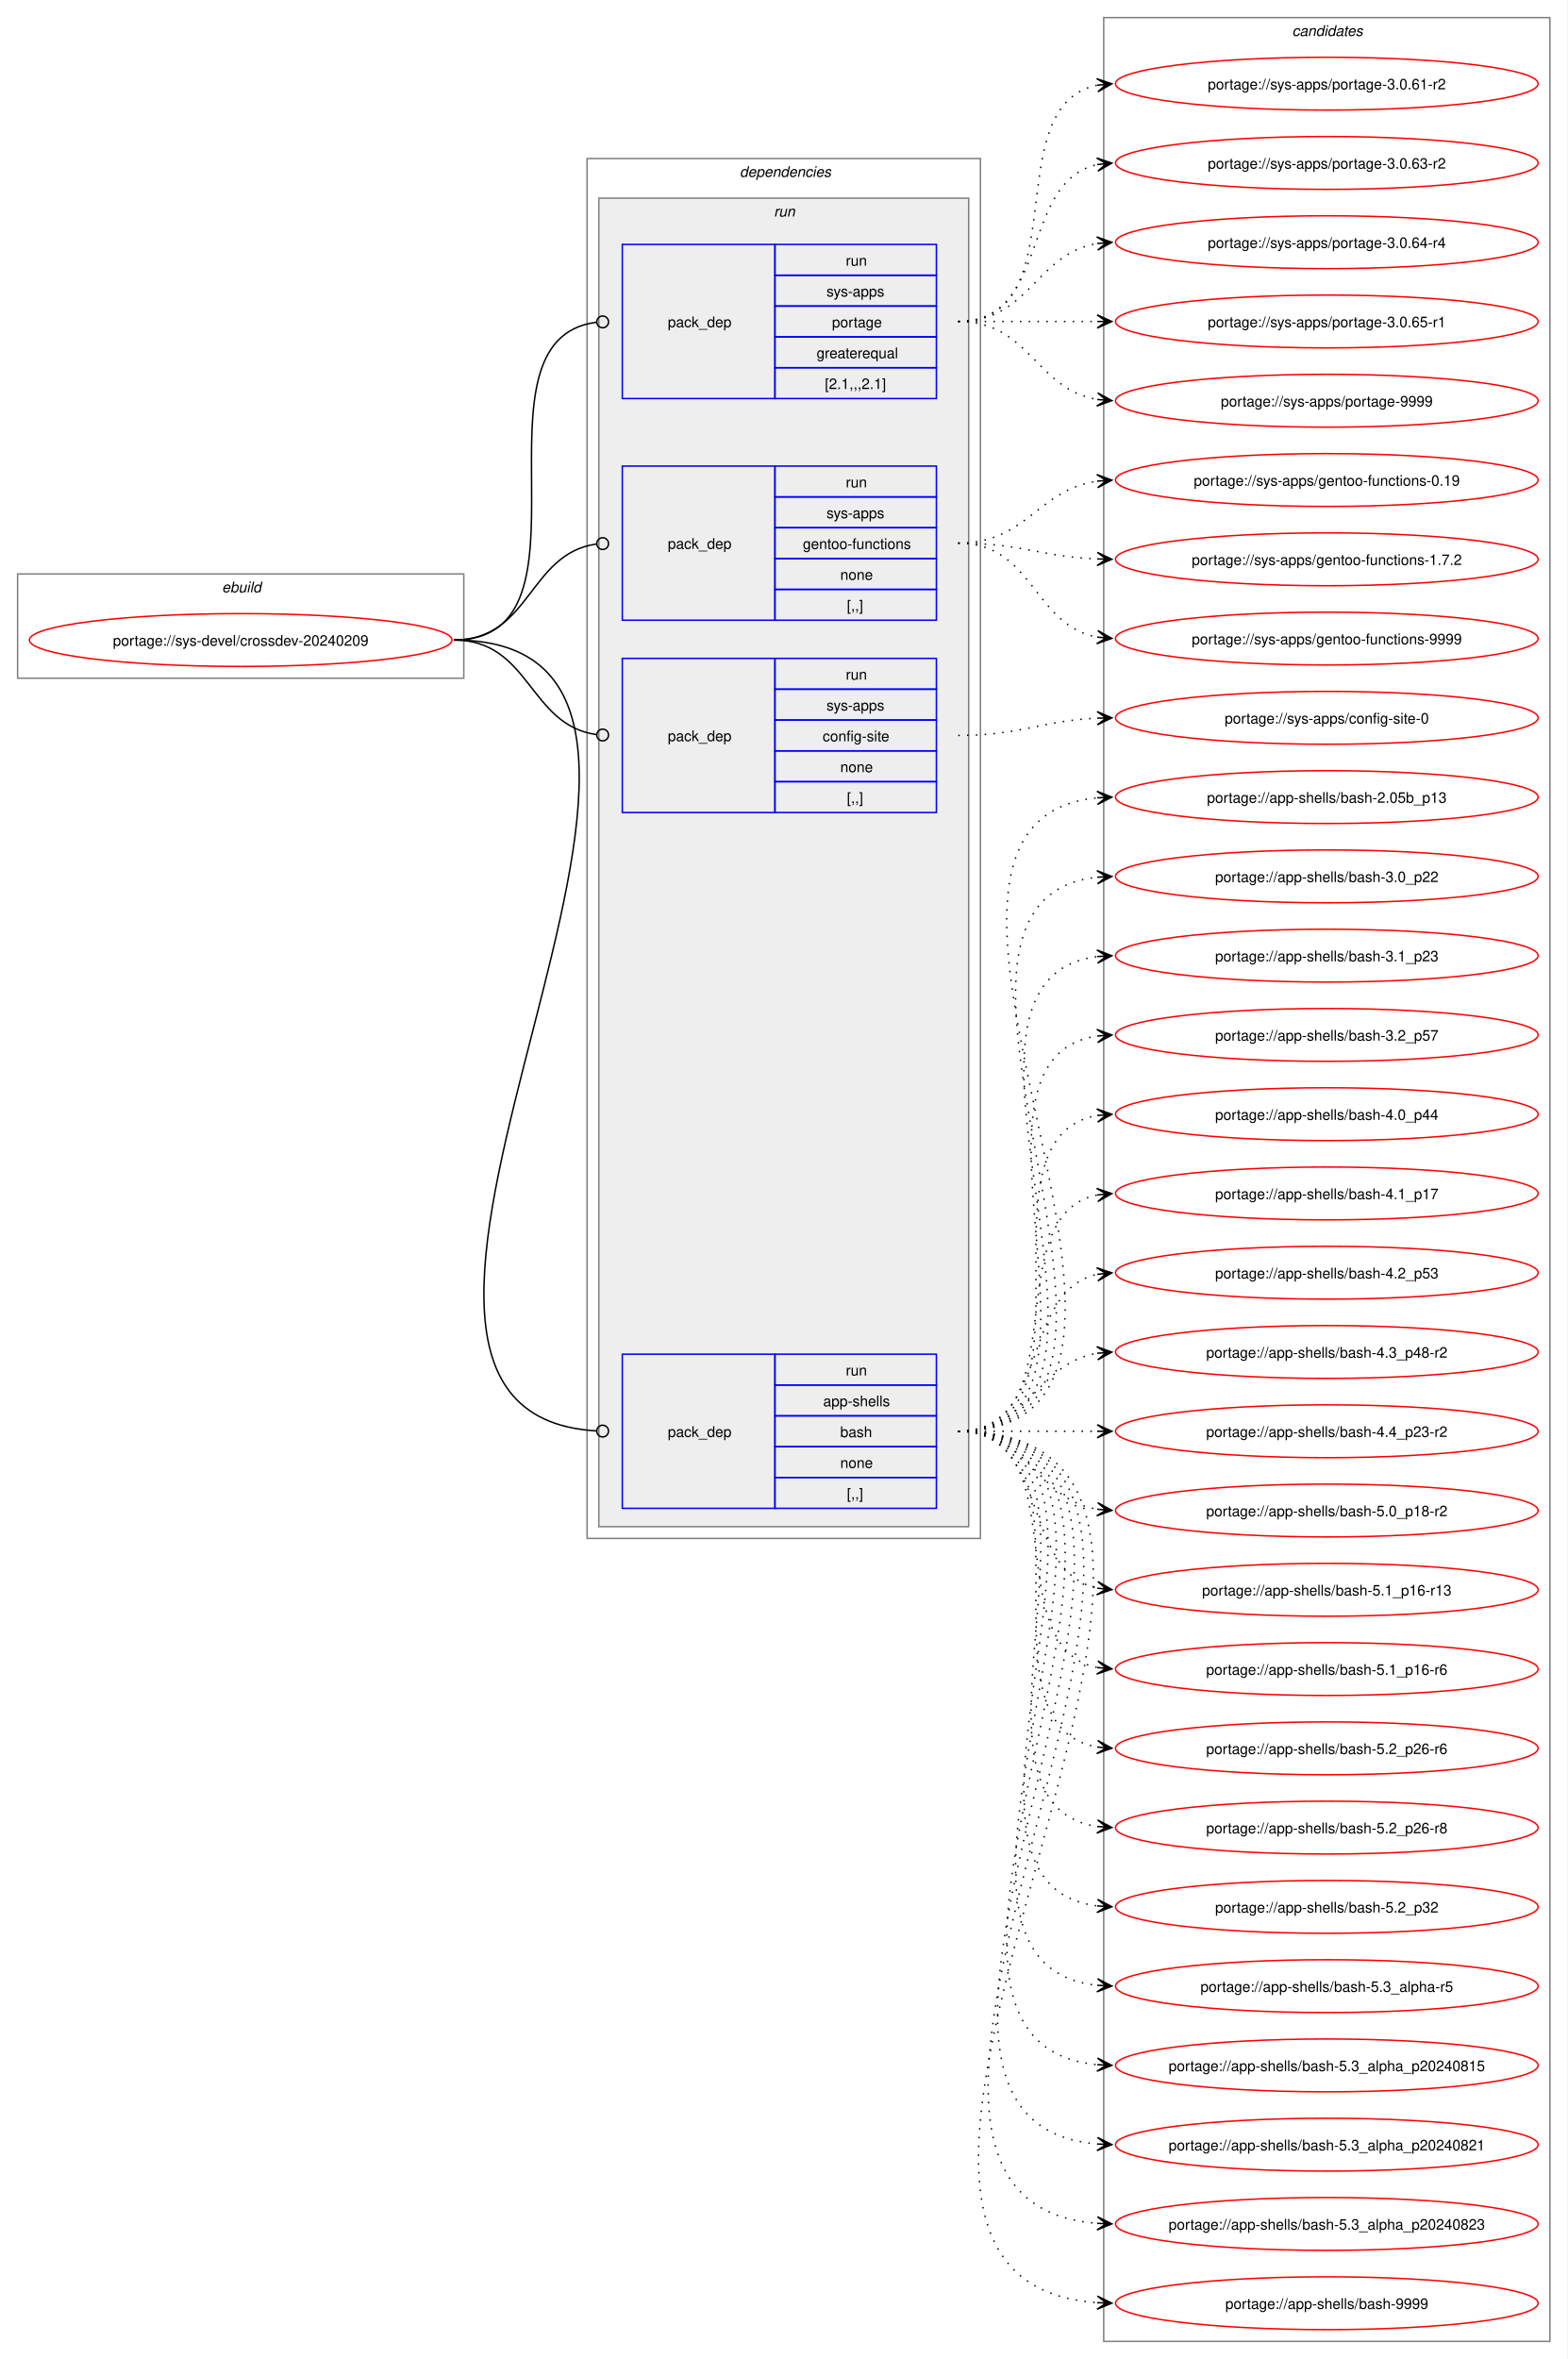
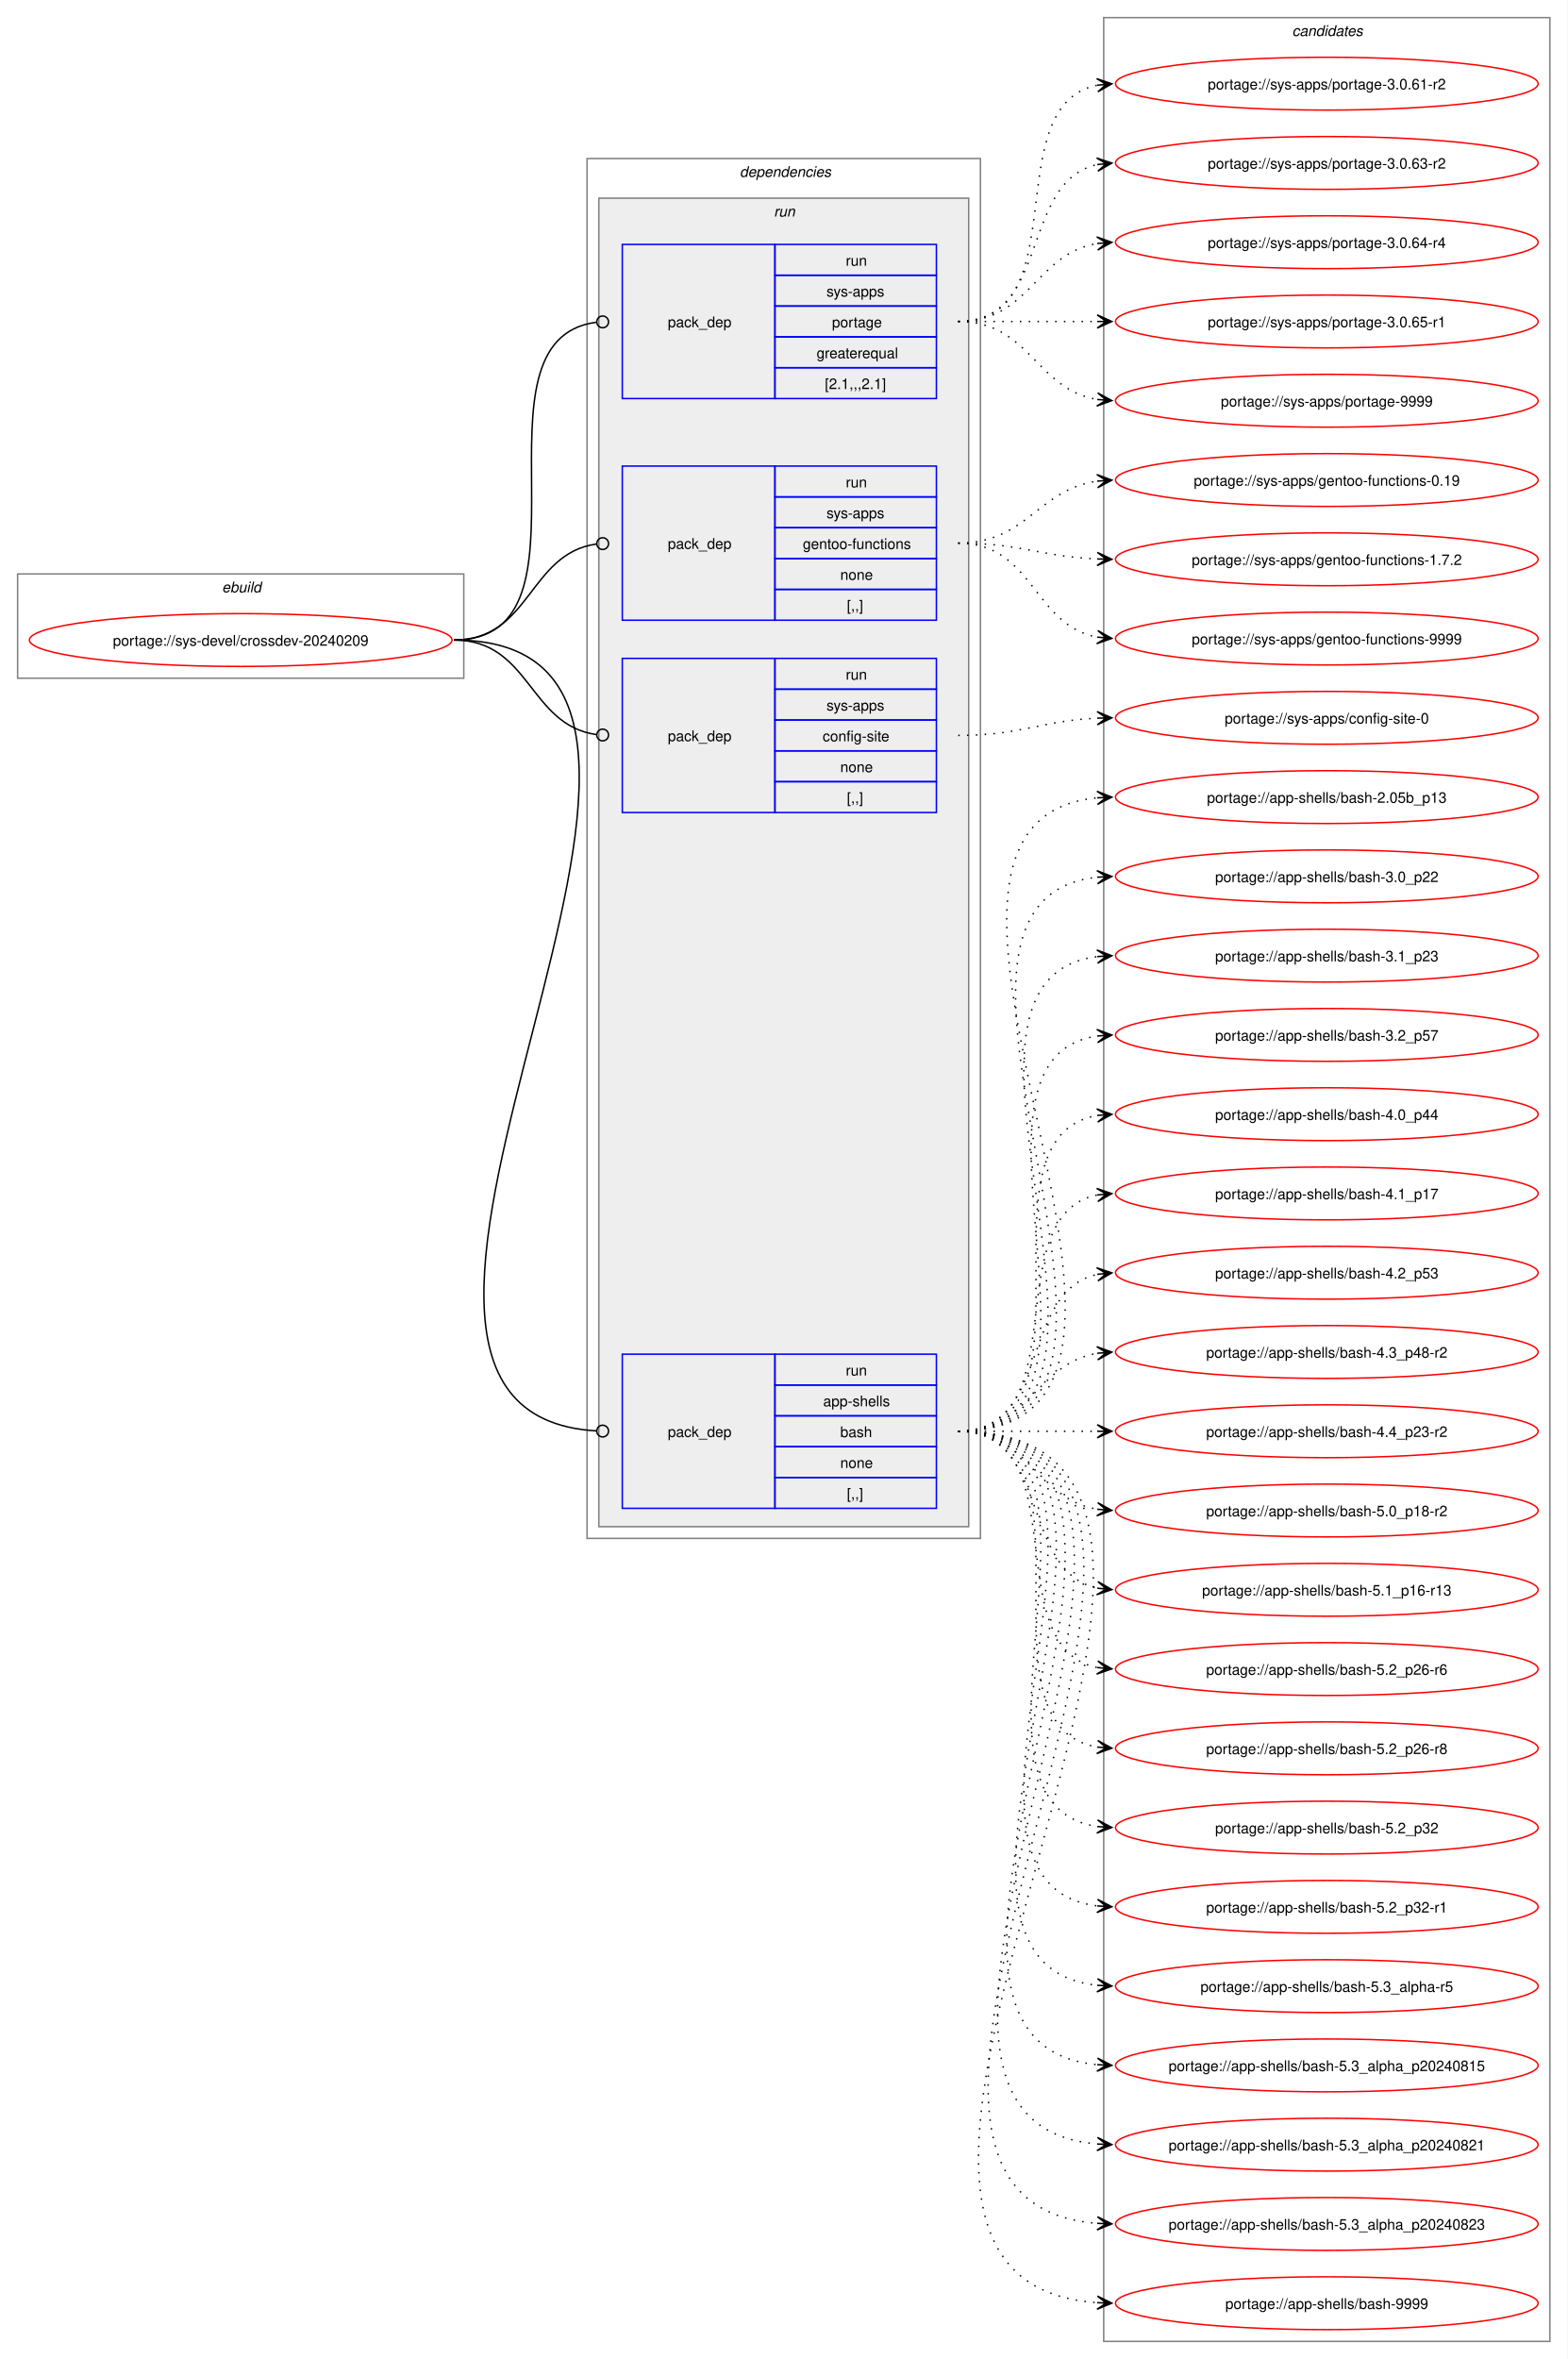
<svg xmlns="http://www.w3.org/2000/svg" xmlns:xlink="http://www.w3.org/1999/xlink" width="1068pt" height="1607pt" viewBox="0.00 0.00 1068.00 1607.00">
  <g id="graph0" class="graph" transform="scale(1 1) rotate(0) translate(4 1603)">
    <polygon fill="white" stroke="none" points="-4,4 -4,-1603 1064,-1603 1064,4 -4,4" />
    <g id="clust1" class="cluster">
      <polygon fill="none" stroke="gray" points="8,-1141 8,-1212 312,-1212 312,-1141 8,-1141" />
      <text text-anchor="start" x="147.25" y="-1199.5" font-family="Helvetica,sans-Serif" font-style="italic" font-size="10.00">ebuild</text>
    </g>
    <g id="clust2" class="cluster">
      <polygon fill="none" stroke="gray" points="396,-555 396,-1495 664,-1495 664,-555 396,-555" />
      <text text-anchor="start" x="500" y="-1482.5" font-family="Helvetica,sans-Serif" font-style="italic" font-size="10.00">dependencies</text>
    </g>
    <g id="clust5" class="cluster">
      <polygon fill="#eeeeee" stroke="gray" points="404,-563 404,-1468 656,-1468 656,-563 404,-563" />
      <text text-anchor="start" x="523.25" y="-1455.5" font-family="Helvetica,sans-Serif" font-style="italic" font-size="10.00">run</text>
    </g>
    <g id="clust10" class="cluster">
      <polygon fill="none" stroke="gray" points="748,-8 748,-1591 1052,-1591 1052,-8 748,-8" />
      <text text-anchor="start" x="876.38" y="-1578.5" font-family="Helvetica,sans-Serif" font-style="italic" font-size="10.00">candidates</text>
    </g>
    <g id="node1" class="node">
      <g id="a_node1">
        <a xlink:href="../sys-devel/crossdev-20240209.svg" xlink:title="portage://sys-devel/crossdev-20240209">
          <ellipse fill="none" stroke="red" cx="160" cy="-1167" rx="144" ry="18" />
          <text text-anchor="middle" x="160" y="-1163.12" font-family="Helvetica,sans-Serif" font-size="10.00">portage://sys-devel/crossdev-20240209</text>
        </a>
      </g>
    </g>
    <g id="node2" class="node">
      <polygon fill="none" stroke="blue" points="420,-575.5 420,-680.5 524,-680.5 524,-575.5 420,-575.5" />
      <text text-anchor="start" x="451" y="-624.12" font-family="Helvetica,sans-Serif" font-size="10.00">pack_dep</text>
      <polygon fill="none" stroke="blue" points="524,-659.5 524,-680.5 634,-680.5 634,-659.5 524,-659.5" />
      <text text-anchor="start" x="572.25" y="-666" font-family="Helvetica,sans-Serif" font-size="10.00">run</text>
      <polygon fill="none" stroke="blue" points="524,-638.5 524,-659.5 634,-659.5 634,-638.5 524,-638.5" />
      <text text-anchor="start" x="556.88" y="-645" font-family="Helvetica,sans-Serif" font-size="10.00">app-shells</text>
      <polygon fill="none" stroke="blue" points="524,-617.5 524,-638.5 634,-638.5 634,-617.5 524,-617.5" />
      <text text-anchor="start" x="568.5" y="-624" font-family="Helvetica,sans-Serif" font-size="10.00">bash</text>
      <polygon fill="none" stroke="blue" points="524,-596.5 524,-617.5 634,-617.5 634,-596.5 524,-596.5" />
      <text text-anchor="start" x="568.5" y="-603" font-family="Helvetica,sans-Serif" font-size="10.00">none</text>
      <polygon fill="none" stroke="blue" points="524,-575.5 524,-596.5 634,-596.5 634,-575.5 524,-575.5" />
      <text text-anchor="start" x="573" y="-582" font-family="Helvetica,sans-Serif" font-size="10.00">[,,]</text>
    </g>
    <g id="edge1" class="edge">
      <path fill="none" stroke="black" d="M305.23,-1167C546.39,-1167 176.22,-641.08 402.45,-628.24" />
      <ellipse fill="none" stroke="black" cx="406.61" cy="-628.12" rx="4" ry="4" />
    </g>
    <g id="node3" class="node">
      <polygon fill="none" stroke="blue" points="420,-1049.5 420,-1154.5 524,-1154.5 524,-1049.5 420,-1049.5" />
      <text text-anchor="start" x="451" y="-1098.12" font-family="Helvetica,sans-Serif" font-size="10.00">pack_dep</text>
      <polygon fill="none" stroke="blue" points="524,-1133.5 524,-1154.5 634,-1154.5 634,-1133.5 524,-1133.5" />
      <text text-anchor="start" x="572.25" y="-1140" font-family="Helvetica,sans-Serif" font-size="10.00">run</text>
      <polygon fill="none" stroke="blue" points="524,-1112.5 524,-1133.5 634,-1133.5 634,-1112.5 524,-1112.5" />
      <text text-anchor="start" x="559.12" y="-1119" font-family="Helvetica,sans-Serif" font-size="10.00">sys-apps</text>
      <polygon fill="none" stroke="blue" points="524,-1091.5 524,-1112.5 634,-1112.5 634,-1091.5 524,-1091.5" />
      <text text-anchor="start" x="556.5" y="-1098" font-family="Helvetica,sans-Serif" font-size="10.00">config-site</text>
      <polygon fill="none" stroke="blue" points="524,-1070.5 524,-1091.5 634,-1091.5 634,-1070.5 524,-1070.5" />
      <text text-anchor="start" x="568.5" y="-1077" font-family="Helvetica,sans-Serif" font-size="10.00">none</text>
      <polygon fill="none" stroke="blue" points="524,-1049.5 524,-1070.5 634,-1070.5 634,-1049.5 524,-1049.5" />
      <text text-anchor="start" x="573" y="-1056" font-family="Helvetica,sans-Serif" font-size="10.00">[,,]</text>
    </g>
    <g id="edge2" class="edge">
      <path fill="none" stroke="black" d="M305.23,-1167C357.32,-1167 356.22,-1109.15 402.28,-1102.6" />
      <ellipse fill="none" stroke="black" cx="406.62" cy="-1102.31" rx="4" ry="4" />
    </g>
    <g id="node4" class="node">
      <polygon fill="none" stroke="blue" points="420,-1180.5 420,-1285.5 524,-1285.5 524,-1180.5 420,-1180.5" />
      <text text-anchor="start" x="451" y="-1229.12" font-family="Helvetica,sans-Serif" font-size="10.00">pack_dep</text>
      <polygon fill="none" stroke="blue" points="524,-1264.5 524,-1285.5 634,-1285.5 634,-1264.5 524,-1264.5" />
      <text text-anchor="start" x="572.25" y="-1271" font-family="Helvetica,sans-Serif" font-size="10.00">run</text>
      <polygon fill="none" stroke="blue" points="524,-1243.5 524,-1264.5 634,-1264.5 634,-1243.5 524,-1243.5" />
      <text text-anchor="start" x="559.12" y="-1250" font-family="Helvetica,sans-Serif" font-size="10.00">sys-apps</text>
      <polygon fill="none" stroke="blue" points="524,-1222.5 524,-1243.5 634,-1243.5 634,-1222.5 524,-1222.5" />
      <text text-anchor="start" x="543" y="-1229" font-family="Helvetica,sans-Serif" font-size="10.00">gentoo-functions</text>
      <polygon fill="none" stroke="blue" points="524,-1201.5 524,-1222.5 634,-1222.5 634,-1201.5 524,-1201.5" />
      <text text-anchor="start" x="568.5" y="-1208" font-family="Helvetica,sans-Serif" font-size="10.00">none</text>
      <polygon fill="none" stroke="blue" points="524,-1180.5 524,-1201.5 634,-1201.5 634,-1180.5 524,-1180.5" />
      <text text-anchor="start" x="573" y="-1187" font-family="Helvetica,sans-Serif" font-size="10.00">[,,]</text>
    </g>
    <g id="edge3" class="edge">
      <path fill="none" stroke="black" d="M305.23,-1167C357.54,-1167 356.04,-1225.74 402.25,-1232.39" />
      <ellipse fill="none" stroke="black" cx="406.62" cy="-1232.69" rx="4" ry="4" />
    </g>
    <g id="node5" class="node">
      <polygon fill="none" stroke="blue" points="420,-1331.5 420,-1436.5 524,-1436.5 524,-1331.5 420,-1331.5" />
      <text text-anchor="start" x="451" y="-1380.12" font-family="Helvetica,sans-Serif" font-size="10.00">pack_dep</text>
      <polygon fill="none" stroke="blue" points="524,-1415.5 524,-1436.5 634,-1436.5 634,-1415.5 524,-1415.5" />
      <text text-anchor="start" x="572.25" y="-1422" font-family="Helvetica,sans-Serif" font-size="10.00">run</text>
      <polygon fill="none" stroke="blue" points="524,-1394.5 524,-1415.5 634,-1415.5 634,-1394.5 524,-1394.5" />
      <text text-anchor="start" x="559.12" y="-1401" font-family="Helvetica,sans-Serif" font-size="10.00">sys-apps</text>
      <polygon fill="none" stroke="blue" points="524,-1373.5 524,-1394.5 634,-1394.5 634,-1373.5 524,-1373.5" />
      <text text-anchor="start" x="562.88" y="-1380" font-family="Helvetica,sans-Serif" font-size="10.00">portage</text>
      <polygon fill="none" stroke="blue" points="524,-1352.5 524,-1373.5 634,-1373.5 634,-1352.5 524,-1352.5" />
      <text text-anchor="start" x="552.38" y="-1359" font-family="Helvetica,sans-Serif" font-size="10.00">greaterequal</text>
      <polygon fill="none" stroke="blue" points="524,-1331.5 524,-1352.5 634,-1352.5 634,-1331.5 524,-1331.5" />
      <text text-anchor="start" x="558" y="-1338" font-family="Helvetica,sans-Serif" font-size="10.00">[2.1,,,2.1]</text>
    </g>
    <g id="edge4" class="edge">
      <path fill="none" stroke="black" d="M305.23,-1167C409.4,-1167 309.99,-1371.47 402.23,-1383.45" />
      <ellipse fill="none" stroke="black" cx="406.62" cy="-1383.72" rx="4" ry="4" />
    </g>
    <g id="node6" class="node">
      <g id="a_node6">
        <a xlink:href="../app-shells/bash-9999.svg" xlink:title="portage://app-shells/bash-9999">
          <ellipse fill="none" stroke="red" cx="900" cy="-34" rx="144" ry="18" />
          <text text-anchor="middle" x="900" y="-30.12" font-family="Helvetica,sans-Serif" font-size="10.00">portage://app-shells/bash-9999</text>
        </a>
      </g>
    </g>
    <g id="edge5" class="edge">
      <path fill="none" stroke="black" stroke-dasharray="1,5" d="M648.89,-628C913.25,-628 498.65,-50.7 743.79,-34.35" />
      <polygon fill="black" stroke="black" points="753.55,-34.04 743.7,-38.86 749.77,-34.16 743.55,-34.36 743.55,-34.36 743.55,-34.36 749.77,-34.16 743.41,-29.86 753.55,-34.04" />
    </g>
    <g id="node7" class="node">
      <g id="a_node7">
        <a xlink:href="../app-shells/bash-5.3_alpha_p20240823.svg" xlink:title="portage://app-shells/bash-5.3_alpha_p20240823">
          <ellipse fill="none" stroke="red" cx="900" cy="-88" rx="144" ry="18" />
          <text text-anchor="middle" x="900" y="-84.12" font-family="Helvetica,sans-Serif" font-size="10.00">portage://app-shells/bash-5.3_alpha_p20240823</text>
        </a>
      </g>
    </g>
    <g id="edge6" class="edge">
      <path fill="none" stroke="black" stroke-dasharray="1,5" d="M648.89,-628C889.64,-628 522.02,-104.74 743.76,-88.39" />
      <polygon fill="black" stroke="black" points="753.55,-88.04 743.71,-92.9 749.77,-88.18 743.55,-88.4 743.55,-88.4 743.55,-88.4 749.77,-88.18 743.39,-83.9 753.55,-88.04" />
    </g>
    <g id="node8" class="node">
      <g id="a_node8">
        <a xlink:href="../app-shells/bash-5.3_alpha_p20240821.svg" xlink:title="portage://app-shells/bash-5.3_alpha_p20240821">
          <ellipse fill="none" stroke="red" cx="900" cy="-142" rx="144" ry="18" />
          <text text-anchor="middle" x="900" y="-138.12" font-family="Helvetica,sans-Serif" font-size="10.00">portage://app-shells/bash-5.3_alpha_p20240821</text>
        </a>
      </g>
    </g>
    <g id="edge7" class="edge">
      <path fill="none" stroke="black" stroke-dasharray="1,5" d="M648.89,-628C866.07,-628 545.35,-158.94 743.62,-142.45" />
      <polygon fill="black" stroke="black" points="753.55,-142.05 743.74,-146.94 749.77,-142.2 743.56,-142.45 743.56,-142.45 743.56,-142.45 749.77,-142.2 743.38,-137.95 753.55,-142.05" />
    </g>
    <g id="node9" class="node">
      <g id="a_node9">
        <a xlink:href="../app-shells/bash-5.3_alpha_p20240815.svg" xlink:title="portage://app-shells/bash-5.3_alpha_p20240815">
          <ellipse fill="none" stroke="red" cx="900" cy="-196" rx="144" ry="18" />
          <text text-anchor="middle" x="900" y="-192.12" font-family="Helvetica,sans-Serif" font-size="10.00">portage://app-shells/bash-5.3_alpha_p20240815</text>
        </a>
      </g>
    </g>
    <g id="edge8" class="edge">
      <path fill="none" stroke="black" stroke-dasharray="1,5" d="M648.89,-628C842.71,-628 568.21,-212.71 743.73,-196.49" />
      <polygon fill="black" stroke="black" points="753.55,-196.05 743.76,-200.99 749.77,-196.22 743.56,-196.5 743.56,-196.5 743.56,-196.5 749.77,-196.22 743.36,-192 753.55,-196.05" />
    </g>
    <g id="node10" class="node">
      <g id="a_node10">
        <a xlink:href="../app-shells/bash-5.3_alpha-r5.svg" xlink:title="portage://app-shells/bash-5.3_alpha-r5">
          <ellipse fill="none" stroke="red" cx="900" cy="-250" rx="144" ry="18" />
          <text text-anchor="middle" x="900" y="-246.12" font-family="Helvetica,sans-Serif" font-size="10.00">portage://app-shells/bash-5.3_alpha-r5</text>
        </a>
      </g>
    </g>
    <g id="edge9" class="edge">
      <path fill="none" stroke="black" stroke-dasharray="1,5" d="M648.89,-628C819.44,-628 591.01,-266.79 743.63,-250.56" />
      <polygon fill="black" stroke="black" points="753.55,-250.06 743.79,-255.06 749.77,-250.25 743.56,-250.57 743.56,-250.57 743.56,-250.57 749.77,-250.25 743.33,-246.07 753.55,-250.06" />
    </g>
    <g id="node11" class="node">
      <g id="a_node11">
-         <a xlink:href="../app-shells/bash-5.2_p32.svg" xlink:title="portage://app-shells/bash-5.2_p32">
+         <a xlink:href="../app-shells/bash-5.2_p32-r1.svg" xlink:title="portage://app-shells/bash-5.2_p32-r1">
          <ellipse fill="none" stroke="red" cx="900" cy="-304" rx="144" ry="18" />
-           <text text-anchor="middle" x="900" y="-300.12" font-family="Helvetica,sans-Serif" font-size="10.00">portage://app-shells/bash-5.2_p32</text>
+           <text text-anchor="middle" x="900" y="-300.12" font-family="Helvetica,sans-Serif" font-size="10.00">portage://app-shells/bash-5.2_p32-r1</text>
        </a>
      </g>
    </g>
    <g id="edge10" class="edge">
      <path fill="none" stroke="black" stroke-dasharray="1,5" d="M648.89,-628C796.54,-628 613.06,-320.24 743.89,-304.62" />
      <polygon fill="black" stroke="black" points="753.55,-304.07 743.82,-309.13 749.77,-304.28 743.57,-304.63 743.57,-304.63 743.57,-304.63 749.77,-304.28 743.31,-300.14 753.55,-304.07" />
    </g>
    <g id="node12" class="node">
      <g id="a_node12">
-         <a xlink:href="../app-shells/bash-5.2_p26-r8.svg" xlink:title="portage://app-shells/bash-5.2_p26-r8">
+         <a xlink:href="../app-shells/bash-5.2_p32.svg" xlink:title="portage://app-shells/bash-5.2_p32">
          <ellipse fill="none" stroke="red" cx="900" cy="-358" rx="144" ry="18" />
-           <text text-anchor="middle" x="900" y="-354.12" font-family="Helvetica,sans-Serif" font-size="10.00">portage://app-shells/bash-5.2_p26-r8</text>
+           <text text-anchor="middle" x="900" y="-354.12" font-family="Helvetica,sans-Serif" font-size="10.00">portage://app-shells/bash-5.2_p32</text>
        </a>
      </g>
    </g>
    <g id="edge11" class="edge">
      <path fill="none" stroke="black" stroke-dasharray="1,5" d="M648.89,-628C773.88,-628 634.81,-374.1 743.82,-358.73" />
      <polygon fill="black" stroke="black" points="753.55,-358.08 743.87,-363.23 749.78,-358.33 743.57,-358.74 743.57,-358.74 743.57,-358.74 749.78,-358.33 743.27,-354.25 753.55,-358.08" />
    </g>
    <g id="node13" class="node">
      <g id="a_node13">
-         <a xlink:href="../app-shells/bash-5.2_p26-r6.svg" xlink:title="portage://app-shells/bash-5.2_p26-r6">
+         <a xlink:href="../app-shells/bash-5.2_p26-r8.svg" xlink:title="portage://app-shells/bash-5.2_p26-r8">
          <ellipse fill="none" stroke="red" cx="900" cy="-412" rx="144" ry="18" />
-           <text text-anchor="middle" x="900" y="-408.12" font-family="Helvetica,sans-Serif" font-size="10.00">portage://app-shells/bash-5.2_p26-r6</text>
+           <text text-anchor="middle" x="900" y="-408.12" font-family="Helvetica,sans-Serif" font-size="10.00">portage://app-shells/bash-5.2_p26-r8</text>
        </a>
      </g>
    </g>
    <g id="edge12" class="edge">
      <path fill="none" stroke="black" stroke-dasharray="1,5" d="M648.89,-628C751.83,-628 655.57,-427.73 743.73,-412.87" />
      <polygon fill="black" stroke="black" points="753.55,-412.1 743.94,-417.37 749.78,-412.39 743.58,-412.88 743.58,-412.88 743.58,-412.88 749.78,-412.39 743.23,-408.4 753.55,-412.1" />
    </g>
    <g id="node14" class="node">
      <g id="a_node14">
-         <a xlink:href="../app-shells/bash-5.1_p16-r6.svg" xlink:title="portage://app-shells/bash-5.1_p16-r6">
+         <a xlink:href="../app-shells/bash-5.2_p26-r6.svg" xlink:title="portage://app-shells/bash-5.2_p26-r6">
          <ellipse fill="none" stroke="red" cx="900" cy="-466" rx="144" ry="18" />
-           <text text-anchor="middle" x="900" y="-462.12" font-family="Helvetica,sans-Serif" font-size="10.00">portage://app-shells/bash-5.1_p16-r6</text>
+           <text text-anchor="middle" x="900" y="-462.12" font-family="Helvetica,sans-Serif" font-size="10.00">portage://app-shells/bash-5.2_p26-r6</text>
        </a>
      </g>
    </g>
    <g id="edge13" class="edge">
      <path fill="none" stroke="black" stroke-dasharray="1,5" d="M648.89,-628C730.87,-628 674.62,-480.83 743.64,-467.03" />
      <polygon fill="black" stroke="black" points="753.55,-466.11 744.01,-471.52 749.79,-466.46 743.6,-467.04 743.6,-467.04 743.6,-467.04 749.79,-466.46 743.18,-462.56 753.55,-466.11" />
    </g>
    <g id="node15" class="node">
      <g id="a_node15">
        <a xlink:href="../app-shells/bash-5.1_p16-r13.svg" xlink:title="portage://app-shells/bash-5.1_p16-r13">
          <ellipse fill="none" stroke="red" cx="900" cy="-520" rx="144" ry="18" />
          <text text-anchor="middle" x="900" y="-516.12" font-family="Helvetica,sans-Serif" font-size="10.00">portage://app-shells/bash-5.1_p16-r13</text>
        </a>
      </g>
    </g>
    <g id="edge14" class="edge">
      <path fill="none" stroke="black" stroke-dasharray="1,5" d="M648.89,-628C712.17,-628 690.57,-532.29 743.9,-521.07" />
      <polygon fill="black" stroke="black" points="753.55,-520.12 744.04,-525.58 749.79,-520.49 743.6,-521.1 743.6,-521.1 743.6,-521.1 749.79,-520.49 743.16,-516.62 753.55,-520.12" />
    </g>
    <g id="node16" class="node">
      <g id="a_node16">
        <a xlink:href="../app-shells/bash-5.0_p18-r2.svg" xlink:title="portage://app-shells/bash-5.0_p18-r2">
          <ellipse fill="none" stroke="red" cx="900" cy="-574" rx="144" ry="18" />
          <text text-anchor="middle" x="900" y="-570.12" font-family="Helvetica,sans-Serif" font-size="10.00">portage://app-shells/bash-5.0_p18-r2</text>
        </a>
      </g>
    </g>
    <g id="edge15" class="edge">
      <path fill="none" stroke="black" stroke-dasharray="1,5" d="M648.89,-628C697.79,-628 701.62,-581.72 743.83,-574.85" />
      <polygon fill="black" stroke="black" points="753.55,-574.09 743.93,-579.35 749.78,-574.39 743.58,-574.87 743.58,-574.87 743.58,-574.87 749.78,-574.39 743.23,-570.38 753.55,-574.09" />
    </g>
    <g id="node17" class="node">
      <g id="a_node17">
        <a xlink:href="../app-shells/bash-4.4_p23-r2.svg" xlink:title="portage://app-shells/bash-4.4_p23-r2">
          <ellipse fill="none" stroke="red" cx="900" cy="-628" rx="144" ry="18" />
          <text text-anchor="middle" x="900" y="-624.12" font-family="Helvetica,sans-Serif" font-size="10.00">portage://app-shells/bash-4.4_p23-r2</text>
        </a>
      </g>
    </g>
    <g id="edge16" class="edge">
      <path fill="none" stroke="black" stroke-dasharray="1,5" d="M648.89,-628C692.08,-628 705.54,-628 743.86,-628" />
      <polygon fill="black" stroke="black" points="753.55,-628 743.55,-632.5 749.77,-628 743.55,-628 743.55,-628 743.55,-628 749.77,-628 743.55,-623.5 753.55,-628" />
    </g>
    <g id="node18" class="node">
      <g id="a_node18">
        <a xlink:href="../app-shells/bash-4.3_p48-r2.svg" xlink:title="portage://app-shells/bash-4.3_p48-r2">
          <ellipse fill="none" stroke="red" cx="900" cy="-682" rx="144" ry="18" />
          <text text-anchor="middle" x="900" y="-678.12" font-family="Helvetica,sans-Serif" font-size="10.00">portage://app-shells/bash-4.3_p48-r2</text>
        </a>
      </g>
    </g>
    <g id="edge17" class="edge">
      <path fill="none" stroke="black" stroke-dasharray="1,5" d="M648.89,-628C697.79,-628 701.62,-674.28 743.83,-681.15" />
      <polygon fill="black" stroke="black" points="753.55,-681.91 743.23,-685.62 749.78,-681.61 743.58,-681.13 743.58,-681.13 743.58,-681.13 749.78,-681.61 743.93,-676.65 753.55,-681.91" />
    </g>
    <g id="node19" class="node">
      <g id="a_node19">
        <a xlink:href="../app-shells/bash-4.2_p53.svg" xlink:title="portage://app-shells/bash-4.2_p53">
          <ellipse fill="none" stroke="red" cx="900" cy="-736" rx="144" ry="18" />
          <text text-anchor="middle" x="900" y="-732.12" font-family="Helvetica,sans-Serif" font-size="10.00">portage://app-shells/bash-4.2_p53</text>
        </a>
      </g>
    </g>
    <g id="edge18" class="edge">
      <path fill="none" stroke="black" stroke-dasharray="1,5" d="M648.89,-628C712.17,-628 690.57,-723.71 743.9,-734.93" />
      <polygon fill="black" stroke="black" points="753.55,-735.88 743.16,-739.38 749.79,-735.51 743.6,-734.9 743.6,-734.9 743.6,-734.9 749.79,-735.51 744.04,-730.42 753.55,-735.88" />
    </g>
    <g id="node20" class="node">
      <g id="a_node20">
        <a xlink:href="../app-shells/bash-4.1_p17.svg" xlink:title="portage://app-shells/bash-4.1_p17">
          <ellipse fill="none" stroke="red" cx="900" cy="-790" rx="144" ry="18" />
          <text text-anchor="middle" x="900" y="-786.12" font-family="Helvetica,sans-Serif" font-size="10.00">portage://app-shells/bash-4.1_p17</text>
        </a>
      </g>
    </g>
    <g id="edge19" class="edge">
      <path fill="none" stroke="black" stroke-dasharray="1,5" d="M648.89,-628C730.87,-628 674.62,-775.17 743.64,-788.97" />
      <polygon fill="black" stroke="black" points="753.55,-789.89 743.18,-793.44 749.79,-789.54 743.6,-788.96 743.6,-788.96 743.6,-788.96 749.79,-789.54 744.01,-784.48 753.55,-789.89" />
    </g>
    <g id="node21" class="node">
      <g id="a_node21">
        <a xlink:href="../app-shells/bash-4.0_p44.svg" xlink:title="portage://app-shells/bash-4.0_p44">
          <ellipse fill="none" stroke="red" cx="900" cy="-844" rx="144" ry="18" />
          <text text-anchor="middle" x="900" y="-840.12" font-family="Helvetica,sans-Serif" font-size="10.00">portage://app-shells/bash-4.0_p44</text>
        </a>
      </g>
    </g>
    <g id="edge20" class="edge">
      <path fill="none" stroke="black" stroke-dasharray="1,5" d="M648.89,-628C751.83,-628 655.57,-828.27 743.73,-843.13" />
      <polygon fill="black" stroke="black" points="753.55,-843.9 743.23,-847.6 749.78,-843.61 743.58,-843.12 743.58,-843.12 743.58,-843.12 749.78,-843.61 743.94,-838.63 753.55,-843.9" />
    </g>
    <g id="node22" class="node">
      <g id="a_node22">
        <a xlink:href="../app-shells/bash-3.2_p57.svg" xlink:title="portage://app-shells/bash-3.2_p57">
          <ellipse fill="none" stroke="red" cx="900" cy="-898" rx="144" ry="18" />
          <text text-anchor="middle" x="900" y="-894.12" font-family="Helvetica,sans-Serif" font-size="10.00">portage://app-shells/bash-3.2_p57</text>
        </a>
      </g>
    </g>
    <g id="edge21" class="edge">
      <path fill="none" stroke="black" stroke-dasharray="1,5" d="M648.89,-628C773.88,-628 634.81,-881.9 743.82,-897.27" />
      <polygon fill="black" stroke="black" points="753.55,-897.92 743.27,-901.75 749.78,-897.67 743.57,-897.26 743.57,-897.26 743.57,-897.26 749.78,-897.67 743.87,-892.77 753.55,-897.92" />
    </g>
    <g id="node23" class="node">
      <g id="a_node23">
        <a xlink:href="../app-shells/bash-3.1_p23.svg" xlink:title="portage://app-shells/bash-3.1_p23">
          <ellipse fill="none" stroke="red" cx="900" cy="-952" rx="144" ry="18" />
          <text text-anchor="middle" x="900" y="-948.12" font-family="Helvetica,sans-Serif" font-size="10.00">portage://app-shells/bash-3.1_p23</text>
        </a>
      </g>
    </g>
    <g id="edge22" class="edge">
      <path fill="none" stroke="black" stroke-dasharray="1,5" d="M648.89,-628C796.54,-628 613.06,-935.76 743.89,-951.38" />
      <polygon fill="black" stroke="black" points="753.55,-951.93 743.31,-955.86 749.77,-951.72 743.57,-951.37 743.57,-951.37 743.57,-951.37 749.77,-951.72 743.82,-946.87 753.55,-951.93" />
    </g>
    <g id="node24" class="node">
      <g id="a_node24">
        <a xlink:href="../app-shells/bash-3.0_p22.svg" xlink:title="portage://app-shells/bash-3.0_p22">
          <ellipse fill="none" stroke="red" cx="900" cy="-1006" rx="144" ry="18" />
          <text text-anchor="middle" x="900" y="-1002.12" font-family="Helvetica,sans-Serif" font-size="10.00">portage://app-shells/bash-3.0_p22</text>
        </a>
      </g>
    </g>
    <g id="edge23" class="edge">
      <path fill="none" stroke="black" stroke-dasharray="1,5" d="M648.89,-628C819.44,-628 591.01,-989.21 743.63,-1005.44" />
      <polygon fill="black" stroke="black" points="753.55,-1005.94 743.33,-1009.93 749.77,-1005.75 743.56,-1005.43 743.56,-1005.43 743.56,-1005.43 749.77,-1005.75 743.79,-1000.94 753.55,-1005.94" />
    </g>
    <g id="node25" class="node">
      <g id="a_node25">
        <a xlink:href="../app-shells/bash-2.05b_p13.svg" xlink:title="portage://app-shells/bash-2.05b_p13">
          <ellipse fill="none" stroke="red" cx="900" cy="-1060" rx="144" ry="18" />
          <text text-anchor="middle" x="900" y="-1056.12" font-family="Helvetica,sans-Serif" font-size="10.00">portage://app-shells/bash-2.05b_p13</text>
        </a>
      </g>
    </g>
    <g id="edge24" class="edge">
      <path fill="none" stroke="black" stroke-dasharray="1,5" d="M648.89,-628C842.71,-628 568.21,-1043.29 743.73,-1059.51" />
      <polygon fill="black" stroke="black" points="753.55,-1059.95 743.36,-1064 749.77,-1059.78 743.56,-1059.5 743.56,-1059.5 743.56,-1059.5 749.77,-1059.78 743.76,-1055.01 753.55,-1059.95" />
    </g>
    <g id="node26" class="node">
      <g id="a_node26">
        <a xlink:href="../sys-apps/config-site-0.svg" xlink:title="portage://sys-apps/config-site-0">
          <ellipse fill="none" stroke="red" cx="900" cy="-1114" rx="144" ry="18" />
          <text text-anchor="middle" x="900" y="-1110.12" font-family="Helvetica,sans-Serif" font-size="10.00">portage://sys-apps/config-site-0</text>
        </a>
      </g>
    </g>
    <g id="edge25" class="edge">
      <path fill="none" stroke="black" stroke-dasharray="1,5" d="M648.89,-1102C692.36,-1102 705.33,-1112.11 743.8,-1113.77" />
      <polygon fill="black" stroke="black" points="753.55,-1113.97 743.46,-1118.26 749.77,-1113.9 743.55,-1113.77 743.55,-1113.77 743.55,-1113.77 749.77,-1113.9 743.64,-1109.27 753.55,-1113.97" />
    </g>
    <g id="node27" class="node">
      <g id="a_node27">
        <a xlink:href="../sys-apps/gentoo-functions-9999.svg" xlink:title="portage://sys-apps/gentoo-functions-9999">
          <ellipse fill="none" stroke="red" cx="900" cy="-1168" rx="144" ry="18" />
          <text text-anchor="middle" x="900" y="-1164.12" font-family="Helvetica,sans-Serif" font-size="10.00">portage://sys-apps/gentoo-functions-9999</text>
        </a>
      </g>
    </g>
    <g id="edge26" class="edge">
      <path fill="none" stroke="black" stroke-dasharray="1,5" d="M648.89,-1233C700.11,-1233 699.9,-1177.06 743.69,-1168.97" />
      <polygon fill="black" stroke="black" points="753.55,-1168.11 743.98,-1173.46 749.78,-1168.44 743.59,-1168.98 743.59,-1168.98 743.59,-1168.98 749.78,-1168.44 743.2,-1164.49 753.55,-1168.11" />
    </g>
    <g id="node28" class="node">
      <g id="a_node28">
        <a xlink:href="../sys-apps/gentoo-functions-1.7.2.svg" xlink:title="portage://sys-apps/gentoo-functions-1.7.2">
          <ellipse fill="none" stroke="red" cx="900" cy="-1222" rx="144" ry="18" />
          <text text-anchor="middle" x="900" y="-1218.12" font-family="Helvetica,sans-Serif" font-size="10.00">portage://sys-apps/gentoo-functions-1.7.2</text>
        </a>
      </g>
    </g>
    <g id="edge27" class="edge">
      <path fill="none" stroke="black" stroke-dasharray="1,5" d="M648.89,-1233C692.32,-1233 705.37,-1223.73 743.81,-1222.21" />
      <polygon fill="black" stroke="black" points="753.55,-1222.02 743.64,-1226.71 749.77,-1222.1 743.55,-1222.22 743.55,-1222.22 743.55,-1222.22 749.77,-1222.1 743.46,-1217.72 753.55,-1222.02" />
    </g>
    <g id="node29" class="node">
      <g id="a_node29">
        <a xlink:href="../sys-apps/gentoo-functions-0.19.svg" xlink:title="portage://sys-apps/gentoo-functions-0.19">
          <ellipse fill="none" stroke="red" cx="900" cy="-1276" rx="144" ry="18" />
          <text text-anchor="middle" x="900" y="-1272.12" font-family="Helvetica,sans-Serif" font-size="10.00">portage://sys-apps/gentoo-functions-0.19</text>
        </a>
      </g>
    </g>
    <g id="edge28" class="edge">
      <path fill="none" stroke="black" stroke-dasharray="1,5" d="M648.89,-1233C695.71,-1233 703.02,-1269.54 743.67,-1275.25" />
      <polygon fill="black" stroke="black" points="753.55,-1275.92 743.27,-1279.74 749.78,-1275.66 743.57,-1275.25 743.57,-1275.25 743.57,-1275.25 749.78,-1275.66 743.87,-1270.76 753.55,-1275.92" />
    </g>
    <g id="node30" class="node">
      <g id="a_node30">
        <a xlink:href="../sys-apps/portage-9999.svg" xlink:title="portage://sys-apps/portage-9999">
          <ellipse fill="none" stroke="red" cx="900" cy="-1330" rx="144" ry="18" />
          <text text-anchor="middle" x="900" y="-1326.12" font-family="Helvetica,sans-Serif" font-size="10.00">portage://sys-apps/portage-9999</text>
        </a>
      </g>
    </g>
    <g id="edge29" class="edge">
      <path fill="none" stroke="black" stroke-dasharray="1,5" d="M648.89,-1384C697.79,-1384 701.62,-1337.72 743.83,-1330.85" />
      <polygon fill="black" stroke="black" points="753.55,-1330.09 743.93,-1335.35 749.78,-1330.39 743.58,-1330.87 743.58,-1330.87 743.58,-1330.87 749.78,-1330.39 743.23,-1326.38 753.55,-1330.09" />
    </g>
    <g id="node31" class="node">
      <g id="a_node31">
        <a xlink:href="../sys-apps/portage-3.0.65-r1.svg" xlink:title="portage://sys-apps/portage-3.0.65-r1">
          <ellipse fill="none" stroke="red" cx="900" cy="-1384" rx="144" ry="18" />
          <text text-anchor="middle" x="900" y="-1380.12" font-family="Helvetica,sans-Serif" font-size="10.00">portage://sys-apps/portage-3.0.65-r1</text>
        </a>
      </g>
    </g>
    <g id="edge30" class="edge">
      <path fill="none" stroke="black" stroke-dasharray="1,5" d="M648.89,-1384C692.08,-1384 705.54,-1384 743.86,-1384" />
      <polygon fill="black" stroke="black" points="753.55,-1384 743.55,-1388.5 749.77,-1384 743.55,-1384 743.55,-1384 743.55,-1384 749.77,-1384 743.55,-1379.5 753.55,-1384" />
    </g>
    <g id="node32" class="node">
      <g id="a_node32">
        <a xlink:href="../sys-apps/portage-3.0.64-r4.svg" xlink:title="portage://sys-apps/portage-3.0.64-r4">
          <ellipse fill="none" stroke="red" cx="900" cy="-1438" rx="144" ry="18" />
          <text text-anchor="middle" x="900" y="-1434.12" font-family="Helvetica,sans-Serif" font-size="10.00">portage://sys-apps/portage-3.0.64-r4</text>
        </a>
      </g>
    </g>
    <g id="edge31" class="edge">
      <path fill="none" stroke="black" stroke-dasharray="1,5" d="M648.89,-1384C697.79,-1384 701.62,-1430.28 743.83,-1437.15" />
      <polygon fill="black" stroke="black" points="753.55,-1437.91 743.23,-1441.62 749.78,-1437.61 743.58,-1437.13 743.58,-1437.13 743.58,-1437.13 749.78,-1437.61 743.93,-1432.65 753.55,-1437.91" />
    </g>
    <g id="node33" class="node">
      <g id="a_node33">
        <a xlink:href="../sys-apps/portage-3.0.63-r2.svg" xlink:title="portage://sys-apps/portage-3.0.63-r2">
          <ellipse fill="none" stroke="red" cx="900" cy="-1492" rx="144" ry="18" />
          <text text-anchor="middle" x="900" y="-1488.12" font-family="Helvetica,sans-Serif" font-size="10.00">portage://sys-apps/portage-3.0.63-r2</text>
        </a>
      </g>
    </g>
    <g id="edge32" class="edge">
      <path fill="none" stroke="black" stroke-dasharray="1,5" d="M648.89,-1384C712.17,-1384 690.57,-1479.71 743.9,-1490.93" />
      <polygon fill="black" stroke="black" points="753.55,-1491.88 743.16,-1495.38 749.79,-1491.51 743.6,-1490.9 743.6,-1490.9 743.6,-1490.9 749.79,-1491.51 744.04,-1486.42 753.55,-1491.88" />
    </g>
    <g id="node34" class="node">
      <g id="a_node34">
        <a xlink:href="../sys-apps/portage-3.0.61-r2.svg" xlink:title="portage://sys-apps/portage-3.0.61-r2">
          <ellipse fill="none" stroke="red" cx="900" cy="-1546" rx="144" ry="18" />
          <text text-anchor="middle" x="900" y="-1542.12" font-family="Helvetica,sans-Serif" font-size="10.00">portage://sys-apps/portage-3.0.61-r2</text>
        </a>
      </g>
    </g>
    <g id="edge33" class="edge">
      <path fill="none" stroke="black" stroke-dasharray="1,5" d="M648.89,-1384C730.87,-1384 674.62,-1531.17 743.64,-1544.97" />
      <polygon fill="black" stroke="black" points="753.55,-1545.89 743.18,-1549.44 749.79,-1545.54 743.6,-1544.96 743.6,-1544.96 743.6,-1544.96 749.79,-1545.54 744.01,-1540.48 753.55,-1545.89" />
    </g>
  </g>
</svg>
